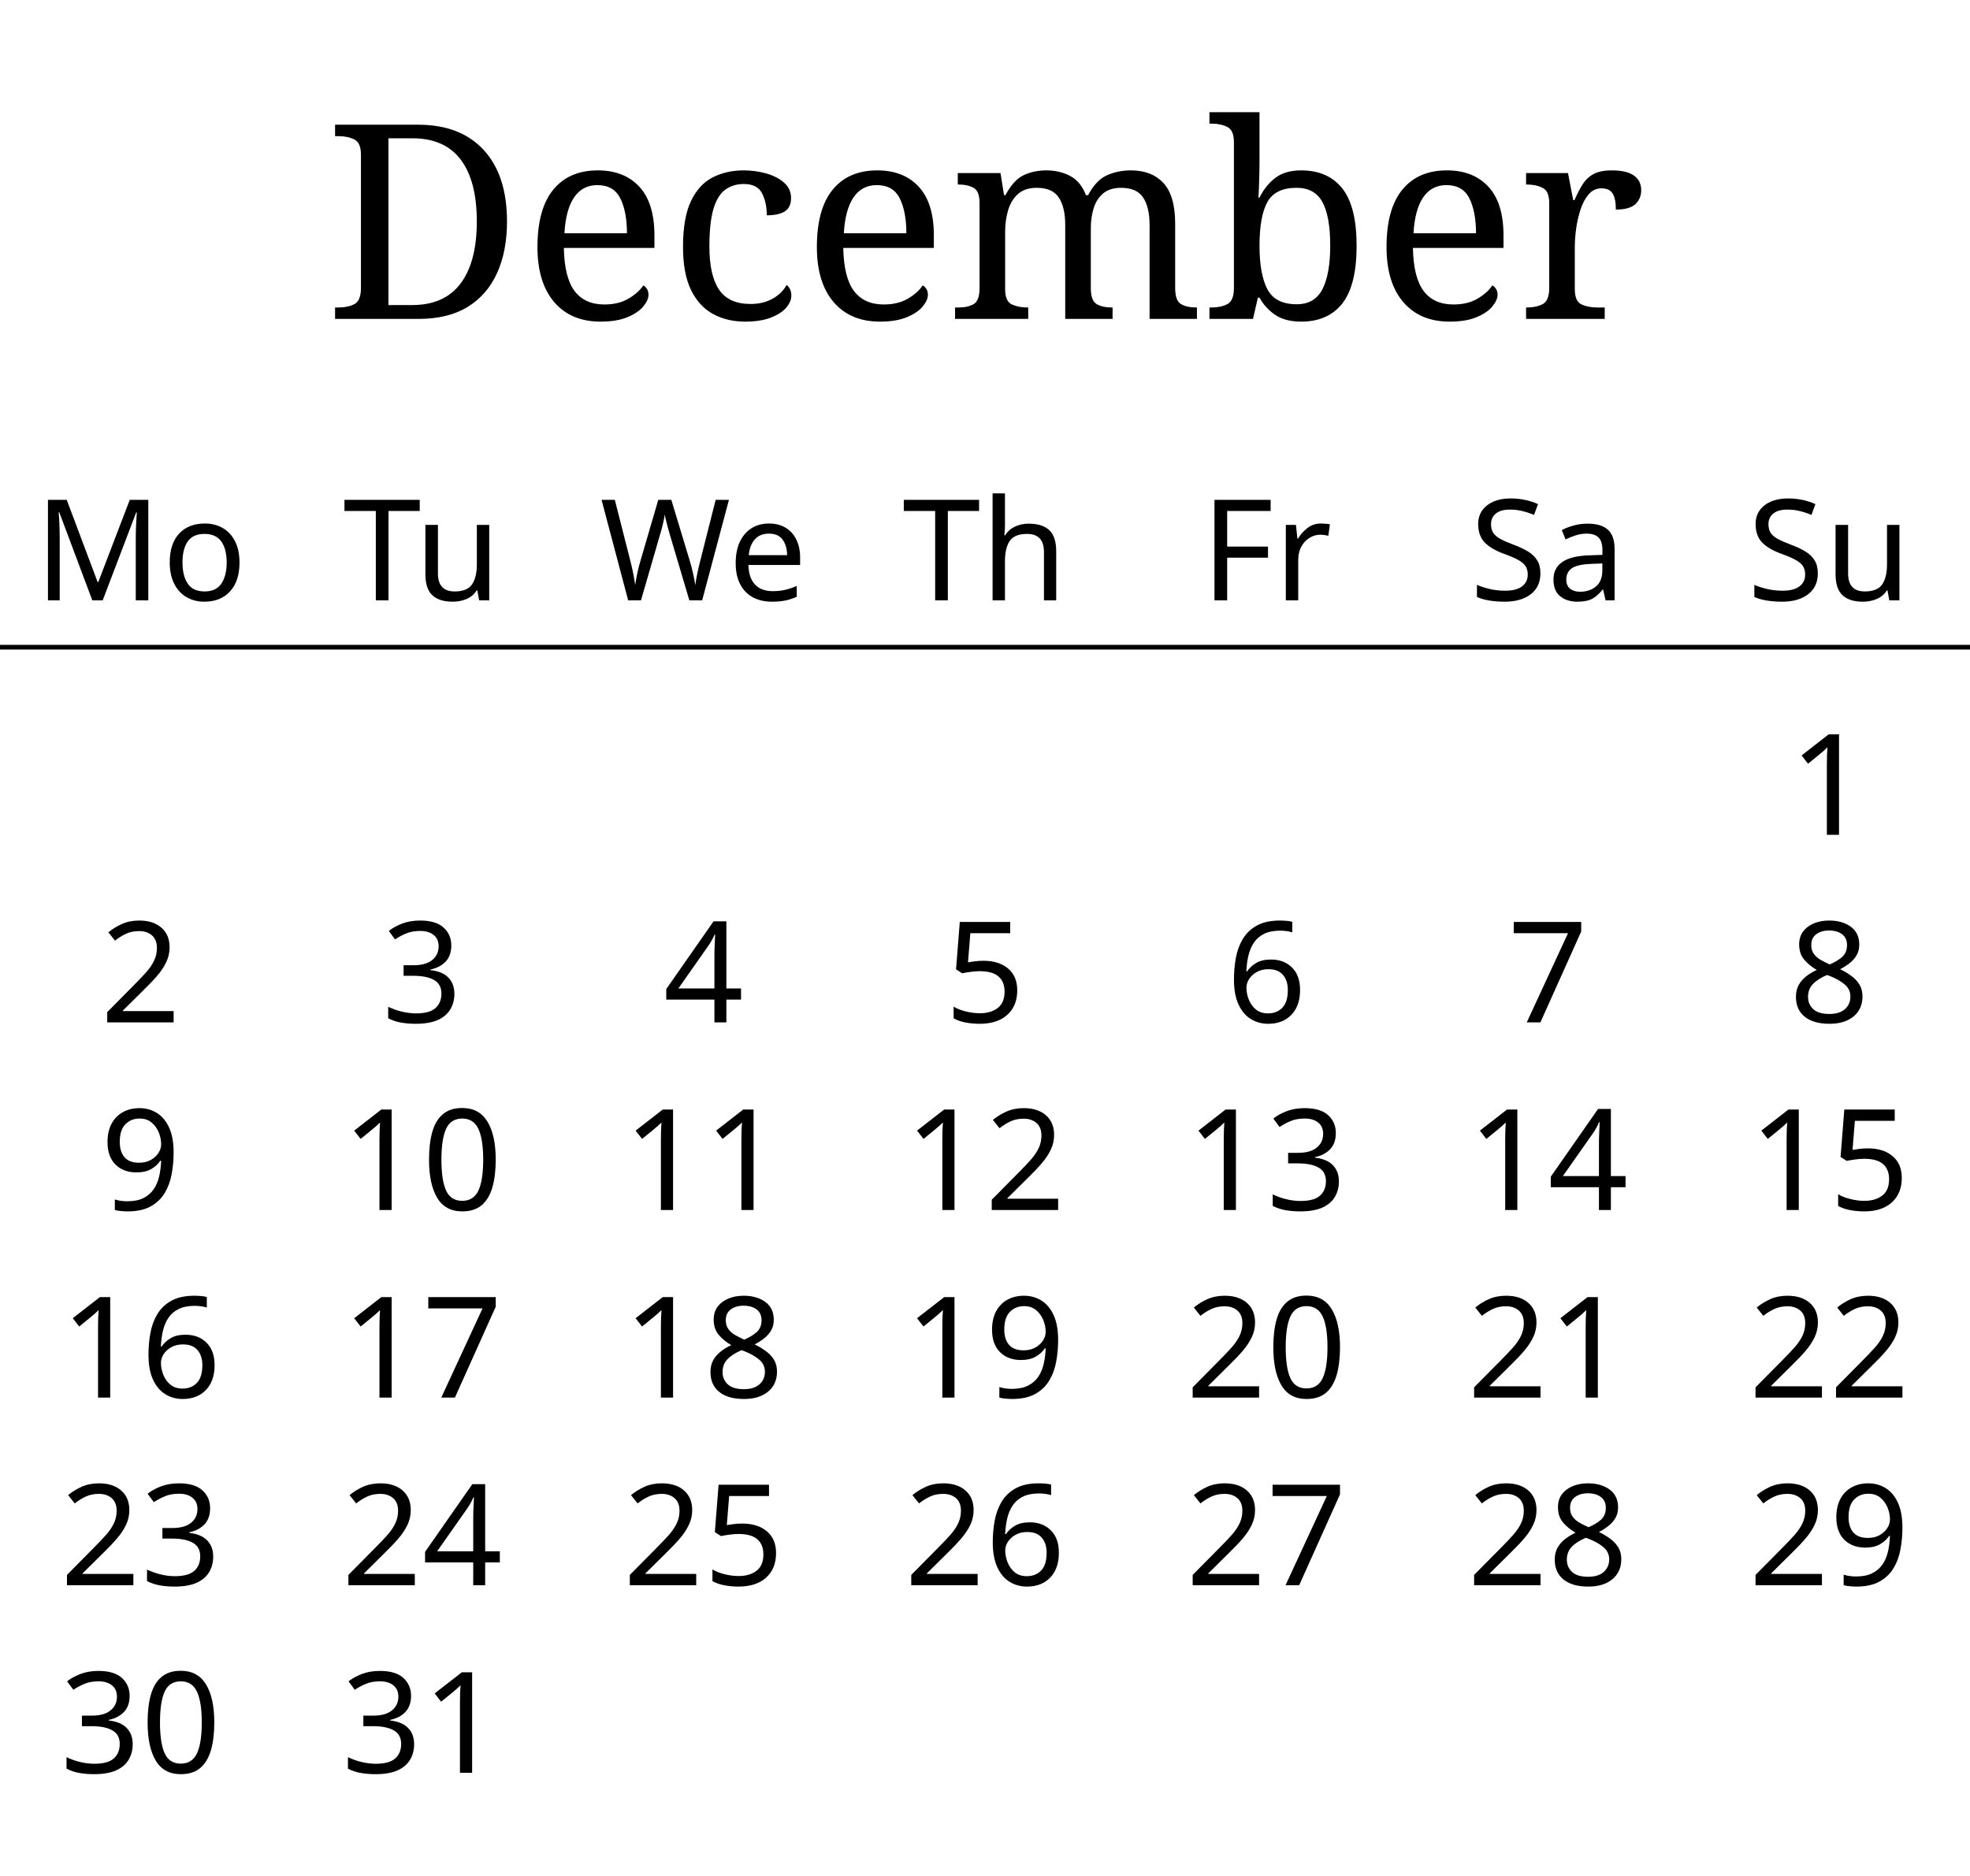
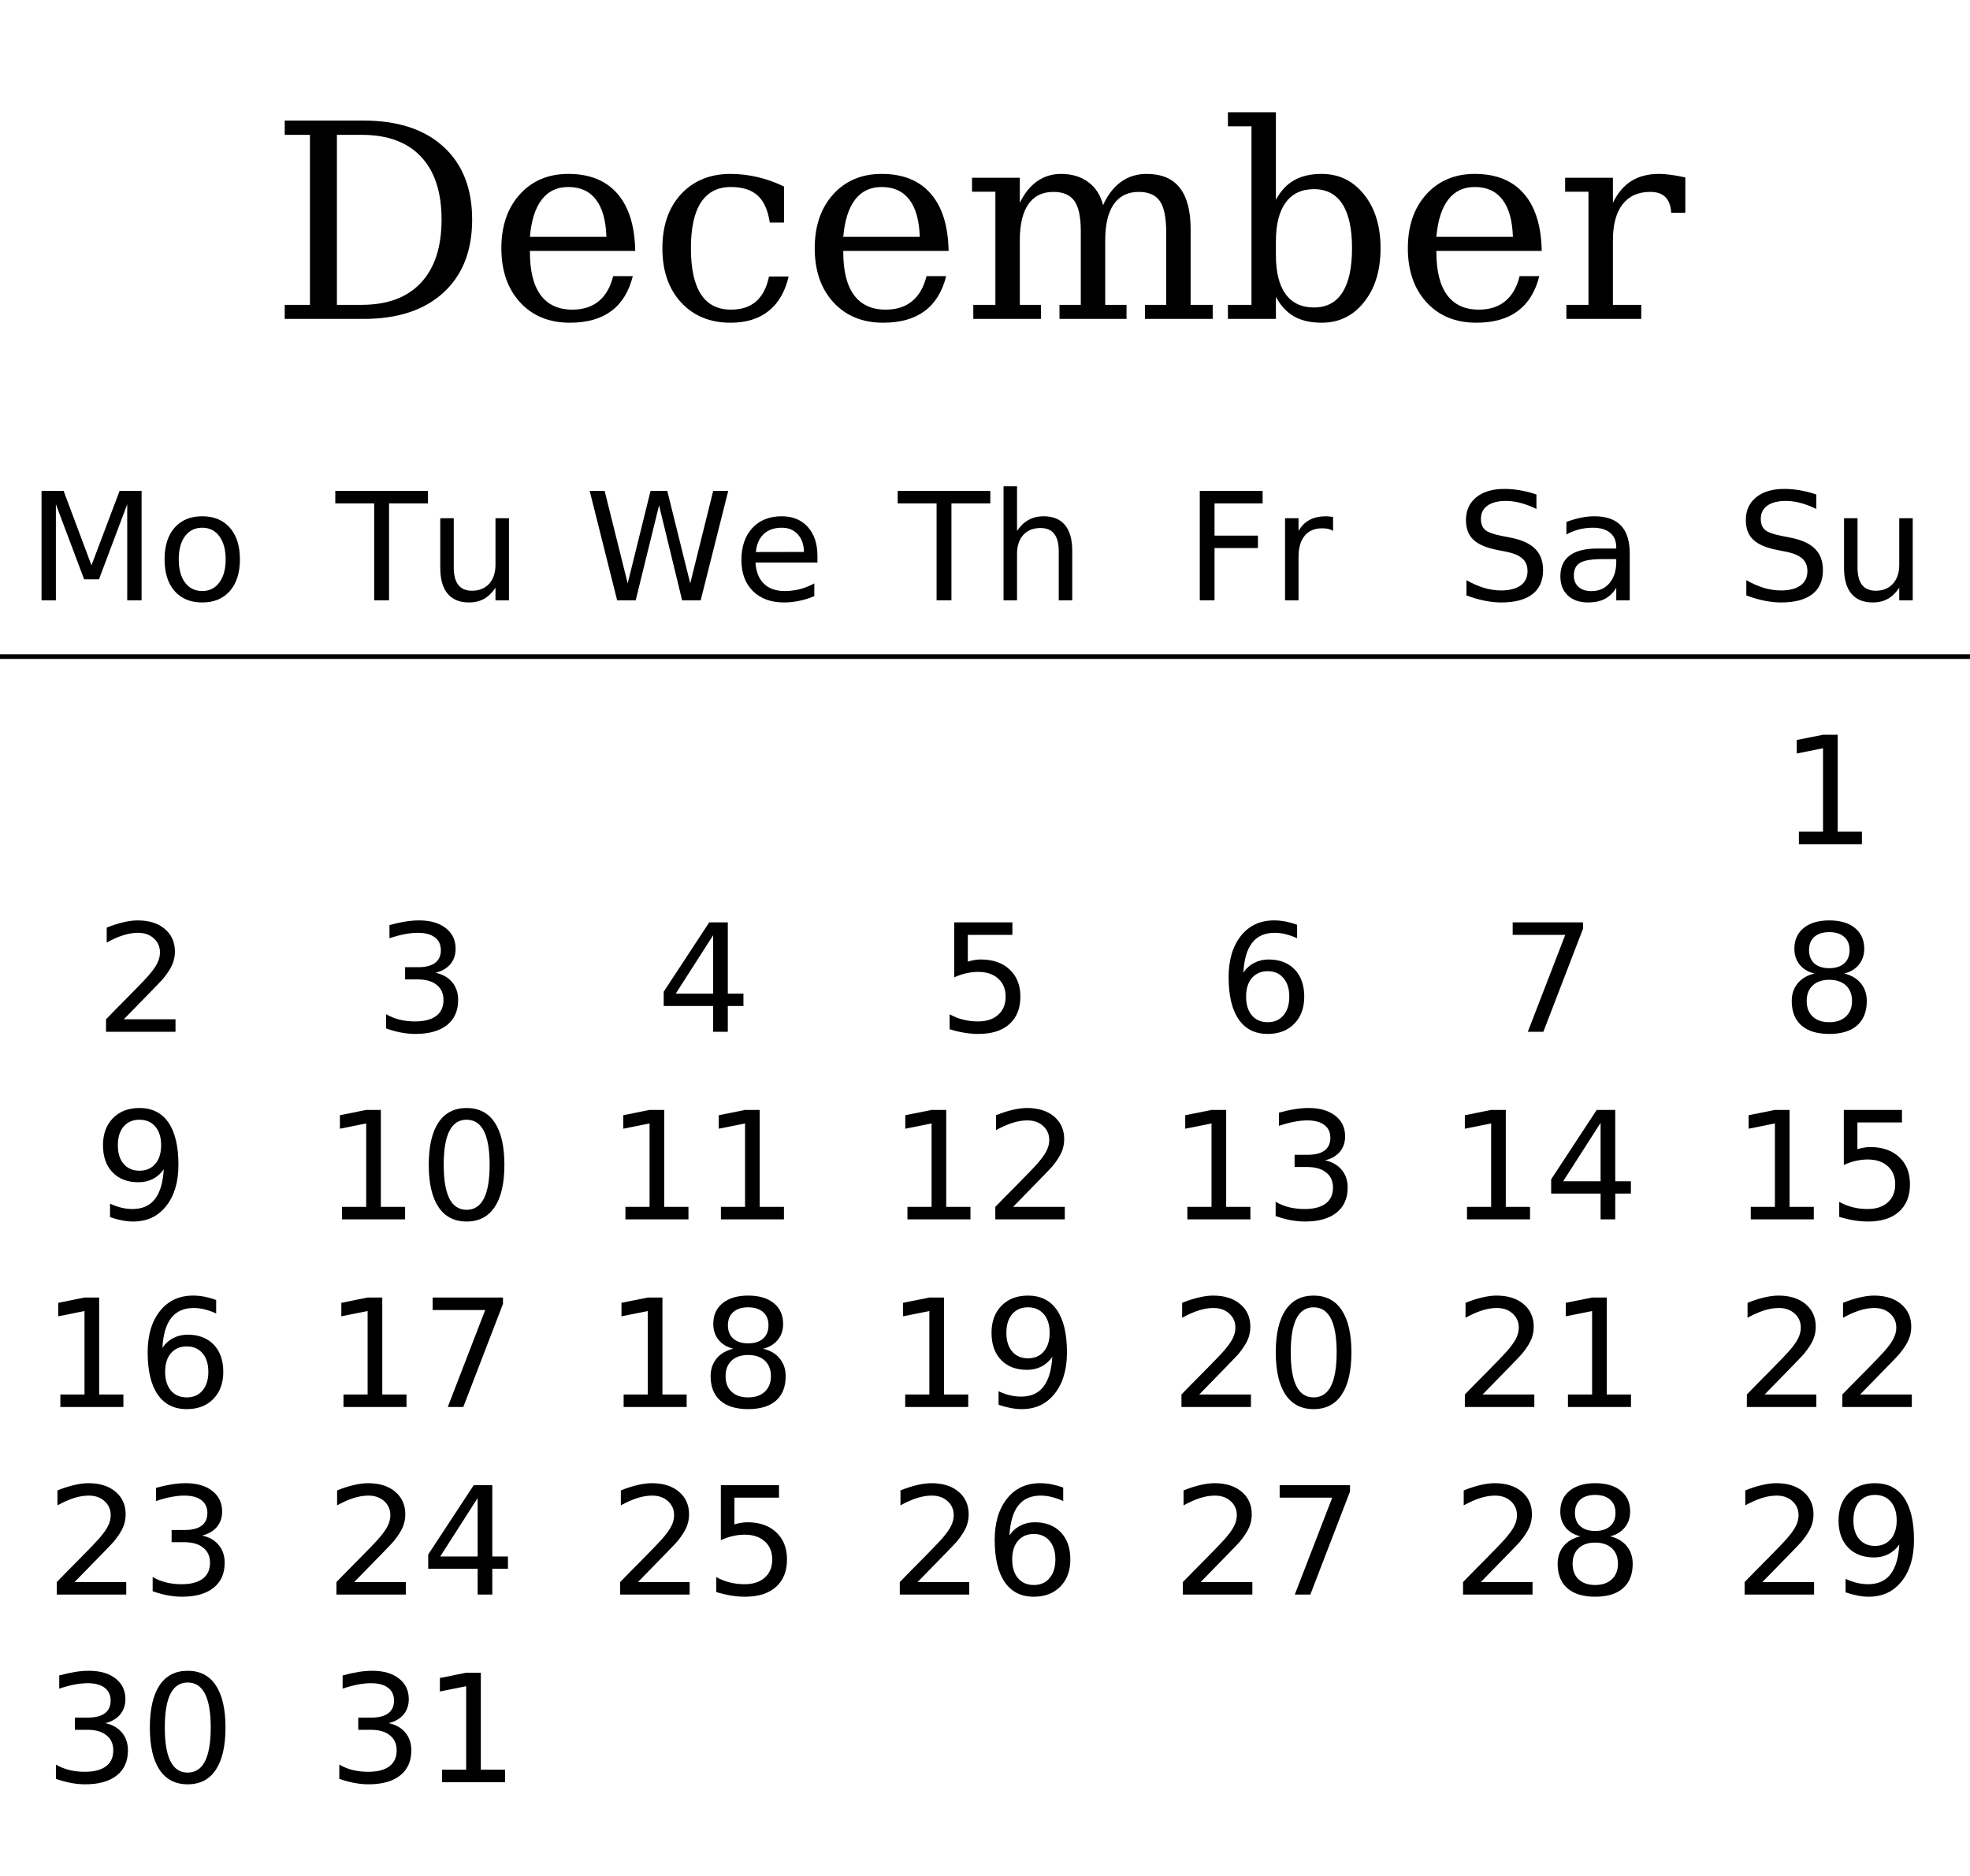
- <svg xmlns="http://www.w3.org/2000/svg" baseProfile="full" height="400" version="1.1" width="420">
-   <defs />
-   <text font-family="serif" font-size="58" font-weight="normal" text-anchor="middle" x="210.0" y="68">December</text>
-   <text font-family="sans-serif" font-size="30" font-weight="normal" text-anchor="middle" x="30.0" y="128">Mo</text>
-   <text font-family="sans-serif" font-size="30" font-weight="normal" text-anchor="middle" x="90.0" y="128">Tu</text>
-   <text font-family="sans-serif" font-size="30" font-weight="normal" text-anchor="middle" x="150.0" y="128">We</text>
-   <text font-family="sans-serif" font-size="30" font-weight="normal" text-anchor="middle" x="210.0" y="128">Th</text>
-   <text font-family="sans-serif" font-size="30" font-weight="normal" text-anchor="middle" x="270.0" y="128">Fr</text>
-   <text font-family="sans-serif" font-size="30" font-weight="normal" text-anchor="middle" x="330.0" y="128">Sa</text>
-   <text font-family="sans-serif" font-size="30" font-weight="normal" text-anchor="middle" x="390.0" y="128">Su</text>
-   <line stroke="black" stroke-width="1" x1="0" x2="420" y1="138" y2="138" />
-   <text font-family="sans-serif" font-size="30" font-weight="100" text-anchor="middle" x="390.0" y="178.0">1</text>
-   <text font-family="sans-serif" font-size="30" font-weight="100" text-anchor="middle" x="30.0" y="218.0">2</text>
-   <text font-family="sans-serif" font-size="30" font-weight="100" text-anchor="middle" x="90.0" y="218.0">3</text>
-   <text font-family="sans-serif" font-size="30" font-weight="100" text-anchor="middle" x="150.0" y="218.0">4</text>
-   <text font-family="sans-serif" font-size="30" font-weight="100" text-anchor="middle" x="210.0" y="218.0">5</text>
-   <text font-family="sans-serif" font-size="30" font-weight="100" text-anchor="middle" x="270.0" y="218.0">6</text>
-   <text font-family="sans-serif" font-size="30" font-weight="100" text-anchor="middle" x="330.0" y="218.0">7</text>
-   <text font-family="sans-serif" font-size="30" font-weight="100" text-anchor="middle" x="390.0" y="218.0">8</text>
-   <text font-family="sans-serif" font-size="30" font-weight="100" text-anchor="middle" x="30.0" y="258.0">9</text>
-   <text font-family="sans-serif" font-size="30" font-weight="100" text-anchor="middle" x="90.0" y="258.0">10</text>
-   <text font-family="sans-serif" font-size="30" font-weight="100" text-anchor="middle" x="150.0" y="258.0">11</text>
-   <text font-family="sans-serif" font-size="30" font-weight="100" text-anchor="middle" x="210.0" y="258.0">12</text>
-   <text font-family="sans-serif" font-size="30" font-weight="100" text-anchor="middle" x="270.0" y="258.0">13</text>
-   <text font-family="sans-serif" font-size="30" font-weight="100" text-anchor="middle" x="330.0" y="258.0">14</text>
-   <text font-family="sans-serif" font-size="30" font-weight="100" text-anchor="middle" x="390.0" y="258.0">15</text>
-   <text font-family="sans-serif" font-size="30" font-weight="100" text-anchor="middle" x="30.0" y="298.0">16</text>
-   <text font-family="sans-serif" font-size="30" font-weight="100" text-anchor="middle" x="90.0" y="298.0">17</text>
-   <text font-family="sans-serif" font-size="30" font-weight="100" text-anchor="middle" x="150.0" y="298.0">18</text>
-   <text font-family="sans-serif" font-size="30" font-weight="100" text-anchor="middle" x="210.0" y="298.0">19</text>
-   <text font-family="sans-serif" font-size="30" font-weight="100" text-anchor="middle" x="270.0" y="298.0">20</text>
-   <text font-family="sans-serif" font-size="30" font-weight="100" text-anchor="middle" x="330.0" y="298.0">21</text>
-   <text font-family="sans-serif" font-size="30" font-weight="100" text-anchor="middle" x="390.0" y="298.0">22</text>
-   <text font-family="sans-serif" font-size="30" font-weight="100" text-anchor="middle" x="30.0" y="338.0">23</text>
-   <text font-family="sans-serif" font-size="30" font-weight="100" text-anchor="middle" x="90.0" y="338.0">24</text>
-   <text font-family="sans-serif" font-size="30" font-weight="100" text-anchor="middle" x="150.0" y="338.0">25</text>
-   <text font-family="sans-serif" font-size="30" font-weight="100" text-anchor="middle" x="210.0" y="338.0">26</text>
-   <text font-family="sans-serif" font-size="30" font-weight="100" text-anchor="middle" x="270.0" y="338.0">27</text>
-   <text font-family="sans-serif" font-size="30" font-weight="100" text-anchor="middle" x="330.0" y="338.0">28</text>
-   <text font-family="sans-serif" font-size="30" font-weight="100" text-anchor="middle" x="390.0" y="338.0">29</text>
-   <text font-family="sans-serif" font-size="30" font-weight="100" text-anchor="middle" x="30.0" y="378.0">30</text>
-   <text font-family="sans-serif" font-size="30" font-weight="100" text-anchor="middle" x="90.0" y="378.0">31</text>
+ <svg xmlns="http://www.w3.org/2000/svg" xmlns:xlink="http://www.w3.org/1999/xlink" width="315pt" height="300pt" viewBox="0 0 315 300" version="1.1">
+   <defs>
+     <g>
+       <symbol overflow="visible" id="glyph0-0">
+         <path style="stroke:none;" d="M 2.172 7.688 L 2.172 -30.672 L 23.922 -30.672 L 23.922 7.688 Z M 4.609 5.266 L 21.5 5.266 L 21.5 -28.234 L 4.609 -28.234 Z M 4.609 5.266 " />
+       </symbol>
+       <symbol overflow="visible" id="glyph0-1">
+         <path style="stroke:none;" d="M 10.75 -2.25 L 14.703 -2.25 C 18.816 -2.25 21.973 -3.422 24.172 -5.766 C 26.379 -8.117 27.484 -11.492 27.484 -15.891 C 27.484 -20.273 26.383 -23.629 24.188 -25.953 C 22 -28.273 18.836 -29.438 14.703 -29.438 L 10.75 -29.438 Z M 2.406 0 L 2.406 -2.25 L 6.438 -2.25 L 6.438 -29.438 L 2.406 -29.438 L 2.406 -31.719 L 15.016 -31.719 C 20.484 -31.719 24.742 -30.32 27.797 -27.531 C 30.848 -24.738 32.375 -20.859 32.375 -15.891 C 32.375 -10.898 30.844 -7.004 27.781 -4.203 C 24.719 -1.398 20.461 0 15.016 0 Z M 2.406 0 " />
+       </symbol>
+       <symbol overflow="visible" id="glyph0-2">
+         <path style="stroke:none;" d="M 23.578 -10.875 L 6.734 -10.875 L 6.734 -10.703 C 6.734 -7.66 7.305 -5.363 8.453 -3.812 C 9.598 -2.258 11.289 -1.484 13.531 -1.484 C 15.238 -1.484 16.641 -1.93 17.734 -2.828 C 18.836 -3.734 19.609 -5.07 20.047 -6.844 L 23.188 -6.844 C 22.57 -4.363 21.422 -2.5 19.734 -1.25 C 18.055 -0.008 15.852 0.609 13.125 0.609 C 9.82 0.609 7.172 -0.473 5.172 -2.641 C 3.172 -4.816 2.172 -7.703 2.172 -11.297 C 2.172 -14.867 3.156 -17.742 5.125 -19.922 C 7.094 -22.098 9.676 -23.188 12.875 -23.188 C 16.281 -23.188 18.895 -22.133 20.719 -20.031 C 22.551 -17.938 23.504 -14.883 23.578 -10.875 Z M 18.969 -13.125 C 18.883 -15.758 18.328 -17.742 17.297 -19.078 C 16.273 -20.422 14.801 -21.094 12.875 -21.094 C 11.07 -21.094 9.656 -20.422 8.625 -19.078 C 7.594 -17.734 6.961 -15.75 6.734 -13.125 Z M 18.969 -13.125 " />
+       </symbol>
+       <symbol overflow="visible" id="glyph0-3">
+         <path style="stroke:none;" d="M 22.359 -6.781 C 21.805 -4.375 20.742 -2.539 19.172 -1.281 C 17.609 -0.02 15.578 0.609 13.078 0.609 C 9.797 0.609 7.156 -0.473 5.156 -2.641 C 3.164 -4.816 2.172 -7.703 2.172 -11.297 C 2.172 -14.91 3.164 -17.797 5.156 -19.953 C 7.156 -22.109 9.797 -23.188 13.078 -23.188 C 14.516 -23.188 15.941 -23.02 17.359 -22.688 C 18.773 -22.363 20.195 -21.859 21.625 -21.172 L 21.625 -15.406 L 19.344 -15.406 C 19.051 -17.383 18.406 -18.828 17.406 -19.734 C 16.406 -20.641 14.977 -21.094 13.125 -21.094 C 11.02 -21.094 9.426 -20.273 8.344 -18.641 C 7.27 -17.004 6.734 -14.555 6.734 -11.297 C 6.734 -8.047 7.266 -5.598 8.328 -3.953 C 9.398 -2.305 11 -1.484 13.125 -1.484 C 14.812 -1.484 16.156 -1.922 17.156 -2.797 C 18.164 -3.68 18.852 -5.008 19.219 -6.781 Z M 22.359 -6.781 " />
+       </symbol>
+       <symbol overflow="visible" id="glyph0-4">
+         <path style="stroke:none;" d="M 22.531 -18.188 C 23.281 -19.844 24.238 -21.086 25.406 -21.922 C 26.582 -22.766 27.945 -23.188 29.5 -23.188 C 31.863 -23.188 33.625 -22.453 34.781 -20.984 C 35.945 -19.523 36.531 -17.316 36.531 -14.359 L 36.531 -2.25 L 40.062 -2.25 L 40.062 0 L 29.234 0 L 29.234 -2.25 L 32.625 -2.25 L 32.625 -13.906 C 32.625 -16.219 32.285 -17.863 31.609 -18.844 C 30.93 -19.82 29.805 -20.312 28.234 -20.312 C 26.484 -20.312 25.148 -19.648 24.234 -18.328 C 23.328 -17.016 22.875 -15.098 22.875 -12.578 L 22.875 -2.25 L 26.281 -2.25 L 26.281 0 L 15.562 0 L 15.562 -2.25 L 18.969 -2.25 L 18.969 -14.062 C 18.969 -16.312 18.625 -17.914 17.938 -18.875 C 17.258 -19.832 16.141 -20.312 14.578 -20.312 C 12.828 -20.312 11.492 -19.648 10.578 -18.328 C 9.672 -17.016 9.219 -15.098 9.219 -12.578 L 9.219 -2.25 L 12.609 -2.25 L 12.609 0 L 1.781 0 L 1.781 -2.25 L 5.312 -2.25 L 5.312 -20.344 L 1.578 -20.344 L 1.578 -22.578 L 9.219 -22.578 L 9.219 -18.562 C 9.938 -20.062 10.852 -21.207 11.969 -22 C 13.094 -22.789 14.363 -23.188 15.781 -23.188 C 17.539 -23.188 19.004 -22.75 20.172 -21.875 C 21.348 -21.008 22.133 -19.781 22.531 -18.188 Z M 22.531 -18.188 " />
+       </symbol>
+       <symbol overflow="visible" id="glyph0-5">
+         <path style="stroke:none;" d="M 5.016 -2.25 L 5.016 -30.797 L 1.25 -30.797 L 1.25 -33.047 L 8.922 -33.047 L 8.922 -19.047 C 9.68 -20.461 10.648 -21.504 11.828 -22.172 C 13.016 -22.848 14.484 -23.188 16.234 -23.188 C 19.004 -23.188 21.266 -22.086 23.016 -19.891 C 24.773 -17.703 25.656 -14.836 25.656 -11.297 C 25.656 -7.754 24.773 -4.883 23.016 -2.688 C 21.266 -0.488 19.004 0.609 16.234 0.609 C 14.484 0.609 13.016 0.273 11.828 -0.391 C 10.648 -1.066 9.68 -2.113 8.922 -3.531 L 8.922 0 L 1.25 0 L 1.25 -2.25 Z M 8.922 -10.172 C 8.922 -7.453 9.441 -5.379 10.484 -3.953 C 11.523 -2.535 13.035 -1.828 15.016 -1.828 C 17.016 -1.828 18.523 -2.625 19.547 -4.219 C 20.578 -5.82 21.094 -8.18 21.094 -11.297 C 21.094 -14.43 20.578 -16.789 19.547 -18.375 C 18.523 -19.957 17.016 -20.75 15.016 -20.75 C 13.035 -20.75 11.523 -20.035 10.484 -18.609 C 9.441 -17.18 8.922 -15.113 8.922 -12.406 Z M 8.922 -10.172 " />
+       </symbol>
+       <symbol overflow="visible" id="glyph0-6">
+         <path style="stroke:none;" d="M 20.797 -22.625 L 20.797 -16.969 L 18.547 -16.969 C 18.473 -18.094 18.16 -18.93 17.609 -19.484 C 17.055 -20.035 16.25 -20.312 15.188 -20.312 C 13.258 -20.312 11.781 -19.645 10.75 -18.312 C 9.727 -16.977 9.219 -15.066 9.219 -12.578 L 9.219 -2.25 L 13.75 -2.25 L 13.75 0 L 1.781 0 L 1.781 -2.25 L 5.312 -2.25 L 5.312 -20.344 L 1.578 -20.344 L 1.578 -22.578 L 9.219 -22.578 L 9.219 -18.562 C 9.977 -20.133 10.957 -21.297 12.156 -22.047 C 13.363 -22.805 14.832 -23.188 16.562 -23.188 C 17.195 -23.188 17.863 -23.133 18.562 -23.031 C 19.27 -22.938 20.016 -22.801 20.797 -22.625 Z M 20.797 -22.625 " />
+       </symbol>
+       <symbol overflow="visible" id="glyph1-0">
+         <path style="stroke:none;" d="M 1.203 4.25 L 1.203 -16.922 L 13.203 -16.922 L 13.203 4.25 Z M 2.547 2.906 L 11.859 2.906 L 11.859 -15.578 L 2.547 -15.578 Z M 2.547 2.906 " />
+       </symbol>
+       <symbol overflow="visible" id="glyph1-1">
+         <path style="stroke:none;" d="M 2.359 -17.5 L 5.891 -17.5 L 10.344 -5.594 L 14.844 -17.5 L 18.359 -17.5 L 18.359 0 L 16.062 0 L 16.062 -15.359 L 11.547 -3.359 L 9.172 -3.359 L 4.656 -15.359 L 4.656 0 L 2.359 0 Z M 2.359 -17.5 " />
+       </symbol>
+       <symbol overflow="visible" id="glyph1-2">
+         <path style="stroke:none;" d="M 7.344 -11.609 C 6.188 -11.609 5.27 -11.156 4.594 -10.25 C 3.926 -9.352 3.594 -8.117 3.594 -6.547 C 3.594 -4.984 3.926 -3.75 4.594 -2.844 C 5.27 -1.938 6.188 -1.484 7.344 -1.484 C 8.5 -1.484 9.41 -1.938 10.078 -2.844 C 10.754 -3.75 11.094 -4.984 11.094 -6.547 C 11.094 -8.109 10.754 -9.344 10.078 -10.25 C 9.41 -11.156 8.5 -11.609 7.344 -11.609 Z M 7.344 -13.438 C 9.219 -13.438 10.691 -12.828 11.766 -11.609 C 12.836 -10.391 13.375 -8.703 13.375 -6.547 C 13.375 -4.398 12.836 -2.711 11.766 -1.484 C 10.691 -0.266 9.219 0.344 7.344 0.344 C 5.469 0.344 3.992 -0.266 2.922 -1.484 C 1.859 -2.711 1.328 -4.398 1.328 -6.547 C 1.328 -8.703 1.859 -10.391 2.922 -11.609 C 3.992 -12.828 5.469 -13.438 7.344 -13.438 Z M 7.344 -13.438 " />
+       </symbol>
+       <symbol overflow="visible" id="glyph1-3">
+         <path style="stroke:none;" d="M -0.078 -17.5 L 14.734 -17.5 L 14.734 -15.5 L 8.516 -15.5 L 8.516 0 L 6.141 0 L 6.141 -15.5 L -0.078 -15.5 Z M -0.078 -17.5 " />
+       </symbol>
+       <symbol overflow="visible" id="glyph1-4">
+         <path style="stroke:none;" d="M 2.047 -5.188 L 2.047 -13.125 L 4.203 -13.125 L 4.203 -5.266 C 4.203 -4.023 4.441 -3.094 4.922 -2.469 C 5.41 -1.844 6.141 -1.531 7.109 -1.531 C 8.266 -1.531 9.18 -1.898 9.859 -2.641 C 10.535 -3.391 10.875 -4.406 10.875 -5.688 L 10.875 -13.125 L 13.031 -13.125 L 13.031 0 L 10.875 0 L 10.875 -2.016 C 10.352 -1.223 9.742 -0.629 9.047 -0.234 C 8.359 0.148 7.555 0.344 6.641 0.344 C 5.141 0.344 4 -0.125 3.219 -1.062 C 2.438 -2 2.047 -3.375 2.047 -5.188 Z M 7.469 -13.438 Z M 7.469 -13.438 " />
+       </symbol>
+       <symbol overflow="visible" id="glyph1-5">
+         <path style="stroke:none;" d="M 0.797 -17.5 L 3.188 -17.5 L 6.875 -2.703 L 10.531 -17.5 L 13.203 -17.5 L 16.875 -2.703 L 20.547 -17.5 L 22.953 -17.5 L 18.547 0 L 15.578 0 L 11.891 -15.188 L 8.156 0 L 5.188 0 Z M 0.797 -17.5 " />
+       </symbol>
+       <symbol overflow="visible" id="glyph1-6">
+         <path style="stroke:none;" d="M 13.484 -7.109 L 13.484 -6.047 L 3.578 -6.047 C 3.672 -4.566 4.117 -3.438 4.922 -2.656 C 5.723 -1.875 6.836 -1.484 8.266 -1.484 C 9.086 -1.484 9.891 -1.582 10.672 -1.781 C 11.453 -1.988 12.223 -2.297 12.984 -2.703 L 12.984 -0.672 C 12.211 -0.336 11.422 -0.086 10.609 0.078 C 9.797 0.254 8.973 0.344 8.141 0.344 C 6.047 0.344 4.383 -0.266 3.156 -1.484 C 1.938 -2.703 1.328 -4.352 1.328 -6.438 C 1.328 -8.582 1.906 -10.285 3.062 -11.547 C 4.227 -12.805 5.797 -13.438 7.766 -13.438 C 9.523 -13.438 10.914 -12.867 11.938 -11.734 C 12.969 -10.598 13.484 -9.055 13.484 -7.109 Z M 11.328 -7.734 C 11.316 -8.91 10.988 -9.848 10.344 -10.547 C 9.695 -11.254 8.844 -11.609 7.781 -11.609 C 6.582 -11.609 5.617 -11.27 4.891 -10.594 C 4.172 -9.914 3.754 -8.957 3.641 -7.719 Z M 11.328 -7.734 " />
+       </symbol>
+       <symbol overflow="visible" id="glyph1-7">
+         <path style="stroke:none;" d="M 13.172 -7.922 L 13.172 0 L 11.016 0 L 11.016 -7.859 C 11.016 -9.098 10.77 -10.023 10.281 -10.641 C 9.801 -11.254 9.078 -11.562 8.109 -11.562 C 6.941 -11.562 6.02 -11.191 5.344 -10.453 C 4.676 -9.711 4.344 -8.703 4.344 -7.422 L 4.344 0 L 2.188 0 L 2.188 -18.234 L 4.344 -18.234 L 4.344 -11.094 C 4.863 -11.875 5.473 -12.457 6.172 -12.844 C 6.867 -13.238 7.676 -13.438 8.594 -13.438 C 10.102 -13.438 11.242 -12.969 12.016 -12.031 C 12.785 -11.102 13.172 -9.734 13.172 -7.922 Z M 13.172 -7.922 " />
+       </symbol>
+       <symbol overflow="visible" id="glyph1-8">
+         <path style="stroke:none;" d="M 2.359 -17.5 L 12.406 -17.5 L 12.406 -15.5 L 4.719 -15.5 L 4.719 -10.344 L 11.656 -10.344 L 11.656 -8.359 L 4.719 -8.359 L 4.719 0 L 2.359 0 Z M 2.359 -17.5 " />
+       </symbol>
+       <symbol overflow="visible" id="glyph1-9">
+         <path style="stroke:none;" d="M 9.875 -11.109 C 9.625 -11.254 9.359 -11.359 9.078 -11.422 C 8.797 -11.484 8.484 -11.516 8.141 -11.516 C 6.922 -11.516 5.984 -11.117 5.328 -10.328 C 4.672 -9.535 4.344 -8.398 4.344 -6.922 L 4.344 0 L 2.188 0 L 2.188 -13.125 L 4.344 -13.125 L 4.344 -11.094 C 4.801 -11.883 5.391 -12.473 6.109 -12.859 C 6.836 -13.242 7.723 -13.438 8.766 -13.438 C 8.91 -13.438 9.07 -13.426 9.25 -13.406 C 9.438 -13.395 9.641 -13.367 9.859 -13.328 Z M 9.875 -11.109 " />
+       </symbol>
+       <symbol overflow="visible" id="glyph1-10">
+         <path style="stroke:none;" d="M 12.844 -16.922 L 12.844 -14.609 C 11.945 -15.047 11.098 -15.367 10.297 -15.578 C 9.504 -15.785 8.738 -15.891 8 -15.891 C 6.707 -15.891 5.711 -15.641 5.016 -15.141 C 4.316 -14.641 3.969 -13.93 3.969 -13.016 C 3.969 -12.234 4.195 -11.645 4.656 -11.25 C 5.125 -10.863 6.004 -10.547 7.297 -10.297 L 8.734 -10.016 C 10.492 -9.672 11.797 -9.078 12.641 -8.234 C 13.484 -7.391 13.906 -6.254 13.906 -4.828 C 13.906 -3.129 13.332 -1.844 12.188 -0.969 C 11.051 -0.094 9.391 0.344 7.203 0.344 C 6.367 0.344 5.484 0.25 4.547 0.062 C 3.617 -0.125 2.656 -0.406 1.656 -0.781 L 1.656 -3.219 C 2.613 -2.676 3.551 -2.266 4.469 -1.984 C 5.395 -1.711 6.305 -1.578 7.203 -1.578 C 8.547 -1.578 9.582 -1.844 10.312 -2.375 C 11.051 -2.906 11.422 -3.664 11.422 -4.656 C 11.422 -5.508 11.156 -6.176 10.625 -6.656 C 10.102 -7.145 9.242 -7.516 8.047 -7.766 L 6.594 -8.047 C 4.832 -8.391 3.555 -8.938 2.766 -9.688 C 1.973 -10.438 1.578 -11.484 1.578 -12.828 C 1.578 -14.367 2.125 -15.582 3.219 -16.469 C 4.312 -17.363 5.812 -17.812 7.719 -17.812 C 8.539 -17.812 9.379 -17.738 10.234 -17.594 C 11.086 -17.445 11.957 -17.223 12.844 -16.922 Z M 12.844 -16.922 " />
+       </symbol>
+       <symbol overflow="visible" id="glyph1-11">
+         <path style="stroke:none;" d="M 8.234 -6.594 C 6.484 -6.594 5.27 -6.395 4.594 -6 C 3.926 -5.602 3.594 -4.926 3.594 -3.969 C 3.594 -3.195 3.844 -2.586 4.344 -2.141 C 4.852 -1.691 5.539 -1.469 6.406 -1.469 C 7.602 -1.469 8.562 -1.891 9.281 -2.734 C 10.008 -3.586 10.375 -4.719 10.375 -6.125 L 10.375 -6.594 Z M 12.531 -7.484 L 12.531 0 L 10.375 0 L 10.375 -2 C 9.883 -1.195 9.27 -0.602 8.531 -0.219 C 7.801 0.156 6.906 0.344 5.844 0.344 C 4.5 0.344 3.426 -0.031 2.625 -0.781 C 1.832 -1.539 1.438 -2.555 1.438 -3.828 C 1.438 -5.297 1.93 -6.406 2.922 -7.156 C 3.91 -7.906 5.383 -8.281 7.344 -8.281 L 10.375 -8.281 L 10.375 -8.5 C 10.375 -9.488 10.047 -10.254 9.391 -10.797 C 8.742 -11.336 7.828 -11.609 6.641 -11.609 C 5.891 -11.609 5.16 -11.52 4.453 -11.344 C 3.742 -11.164 3.062 -10.895 2.406 -10.531 L 2.406 -12.531 C 3.195 -12.832 3.961 -13.055 4.703 -13.203 C 5.441 -13.359 6.164 -13.438 6.875 -13.438 C 8.77 -13.438 10.188 -12.941 11.125 -11.953 C 12.062 -10.973 12.531 -9.484 12.531 -7.484 Z M 12.531 -7.484 " />
+       </symbol>
+       <symbol overflow="visible" id="glyph1-12">
+         <path style="stroke:none;" d="M 2.984 -2 L 6.844 -2 L 6.844 -15.344 L 2.641 -14.5 L 2.641 -16.656 L 6.828 -17.5 L 9.188 -17.5 L 9.188 -2 L 13.062 -2 L 13.062 0 L 2.984 0 Z M 2.984 -2 " />
+       </symbol>
+       <symbol overflow="visible" id="glyph1-13">
+         <path style="stroke:none;" d="M 4.609 -2 L 12.875 -2 L 12.875 0 L 1.766 0 L 1.766 -2 C 2.66 -2.926 3.883 -4.172 5.438 -5.734 C 6.988 -7.305 7.961 -8.316 8.359 -8.766 C 9.117 -9.617 9.645 -10.336 9.938 -10.922 C 10.238 -11.516 10.391 -12.098 10.391 -12.672 C 10.391 -13.598 10.062 -14.352 9.406 -14.938 C 8.758 -15.531 7.914 -15.828 6.875 -15.828 C 6.125 -15.828 5.336 -15.695 4.516 -15.438 C 3.691 -15.176 2.812 -14.785 1.875 -14.266 L 1.875 -16.656 C 2.832 -17.039 3.723 -17.328 4.547 -17.516 C 5.379 -17.711 6.141 -17.812 6.828 -17.812 C 8.641 -17.812 10.082 -17.359 11.156 -16.453 C 12.238 -15.547 12.781 -14.336 12.781 -12.828 C 12.781 -12.109 12.645 -11.426 12.375 -10.781 C 12.102 -10.133 11.613 -9.375 10.906 -8.5 C 10.707 -8.27 10.082 -7.613 9.031 -6.531 C 7.988 -5.445 6.516 -3.938 4.609 -2 Z M 4.609 -2 " />
+       </symbol>
+       <symbol overflow="visible" id="glyph1-14">
+         <path style="stroke:none;" d="M 9.734 -9.438 C 10.867 -9.195 11.754 -8.691 12.391 -7.922 C 13.023 -7.16 13.344 -6.219 13.344 -5.094 C 13.344 -3.363 12.75 -2.023 11.562 -1.078 C 10.375 -0.129 8.688 0.344 6.5 0.344 C 5.77 0.344 5.016 0.27 4.234 0.125 C 3.461 -0.02 2.66 -0.238 1.828 -0.531 L 1.828 -2.812 C 2.484 -2.426 3.203 -2.133 3.984 -1.938 C 4.766 -1.75 5.582 -1.656 6.438 -1.656 C 7.914 -1.656 9.047 -1.945 9.828 -2.531 C 10.609 -3.113 11 -3.969 11 -5.094 C 11 -6.125 10.633 -6.926 9.906 -7.5 C 9.188 -8.082 8.18 -8.375 6.891 -8.375 L 4.859 -8.375 L 4.859 -10.328 L 6.984 -10.328 C 8.148 -10.328 9.039 -10.555 9.656 -11.016 C 10.27 -11.484 10.578 -12.156 10.578 -13.031 C 10.578 -13.926 10.258 -14.613 9.625 -15.094 C 8.988 -15.582 8.078 -15.828 6.891 -15.828 C 6.242 -15.828 5.547 -15.754 4.797 -15.609 C 4.055 -15.473 3.242 -15.254 2.359 -14.953 L 2.359 -17.062 C 3.254 -17.312 4.094 -17.5 4.875 -17.625 C 5.664 -17.75 6.41 -17.812 7.109 -17.812 C 8.898 -17.812 10.316 -17.398 11.359 -16.578 C 12.41 -15.766 12.938 -14.664 12.938 -13.281 C 12.938 -12.312 12.66 -11.492 12.109 -10.828 C 11.555 -10.16 10.766 -9.695 9.734 -9.438 Z M 9.734 -9.438 " />
+       </symbol>
+       <symbol overflow="visible" id="glyph1-15">
+         <path style="stroke:none;" d="M 9.078 -15.438 L 3.094 -6.094 L 9.078 -6.094 Z M 8.453 -17.5 L 11.422 -17.5 L 11.422 -6.094 L 13.922 -6.094 L 13.922 -4.125 L 11.422 -4.125 L 11.422 0 L 9.078 0 L 9.078 -4.125 L 1.172 -4.125 L 1.172 -6.406 Z M 8.453 -17.5 " />
+       </symbol>
+       <symbol overflow="visible" id="glyph1-16">
+         <path style="stroke:none;" d="M 2.594 -17.5 L 11.891 -17.5 L 11.891 -15.5 L 4.766 -15.5 L 4.766 -11.219 C 5.109 -11.332 5.453 -11.414 5.797 -11.469 C 6.141 -11.531 6.484 -11.562 6.828 -11.562 C 8.773 -11.562 10.316 -11.023 11.453 -9.953 C 12.598 -8.891 13.172 -7.441 13.172 -5.609 C 13.172 -3.734 12.582 -2.27 11.406 -1.219 C 10.238 -0.176 8.586 0.344 6.453 0.344 C 5.723 0.344 4.977 0.281 4.219 0.156 C 3.457 0.031 2.672 -0.156 1.859 -0.406 L 1.859 -2.797 C 2.555 -2.41 3.281 -2.125 4.031 -1.938 C 4.781 -1.75 5.57 -1.656 6.406 -1.656 C 7.758 -1.656 8.832 -2.008 9.625 -2.719 C 10.414 -3.426 10.812 -4.391 10.812 -5.609 C 10.812 -6.828 10.414 -7.789 9.625 -8.5 C 8.832 -9.219 7.758 -9.578 6.406 -9.578 C 5.781 -9.578 5.148 -9.504 4.516 -9.359 C 3.891 -9.223 3.25 -9.004 2.594 -8.703 Z M 2.594 -17.5 " />
+       </symbol>
+       <symbol overflow="visible" id="glyph1-17">
+         <path style="stroke:none;" d="M 7.922 -9.688 C 6.859 -9.688 6.016 -9.32 5.391 -8.594 C 4.773 -7.875 4.469 -6.879 4.469 -5.609 C 4.469 -4.359 4.773 -3.363 5.391 -2.625 C 6.016 -1.895 6.859 -1.531 7.922 -1.531 C 8.984 -1.531 9.82 -1.895 10.438 -2.625 C 11.062 -3.363 11.375 -4.359 11.375 -5.609 C 11.375 -6.879 11.062 -7.875 10.438 -8.594 C 9.82 -9.32 8.984 -9.688 7.922 -9.688 Z M 12.625 -17.109 L 12.625 -14.953 C 12.031 -15.234 11.43 -15.445 10.828 -15.594 C 10.223 -15.75 9.625 -15.828 9.031 -15.828 C 7.469 -15.828 6.27 -15.297 5.438 -14.234 C 4.613 -13.18 4.145 -11.586 4.031 -9.453 C 4.488 -10.141 5.066 -10.66 5.766 -11.016 C 6.461 -11.379 7.227 -11.562 8.062 -11.562 C 9.82 -11.562 11.211 -11.031 12.234 -9.969 C 13.254 -8.906 13.766 -7.453 13.766 -5.609 C 13.766 -3.816 13.234 -2.375 12.172 -1.281 C 11.109 -0.195 9.691 0.344 7.922 0.344 C 5.898 0.344 4.352 -0.43 3.281 -1.984 C 2.207 -3.535 1.672 -5.785 1.672 -8.734 C 1.672 -11.492 2.328 -13.695 3.641 -15.344 C 4.953 -16.988 6.719 -17.812 8.938 -17.812 C 9.531 -17.812 10.129 -17.754 10.734 -17.641 C 11.336 -17.523 11.969 -17.348 12.625 -17.109 Z M 12.625 -17.109 " />
+       </symbol>
+       <symbol overflow="visible" id="glyph1-18">
+         <path style="stroke:none;" d="M 1.969 -17.5 L 13.219 -17.5 L 13.219 -16.484 L 6.875 0 L 4.391 0 L 10.375 -15.5 L 1.969 -15.5 Z M 1.969 -17.5 " />
+       </symbol>
+       <symbol overflow="visible" id="glyph1-19">
+         <path style="stroke:none;" d="M 7.625 -8.312 C 6.5 -8.312 5.613 -8.008 4.969 -7.406 C 4.332 -6.801 4.016 -5.973 4.016 -4.922 C 4.016 -3.867 4.332 -3.039 4.969 -2.438 C 5.613 -1.832 6.5 -1.531 7.625 -1.531 C 8.75 -1.531 9.633 -1.832 10.281 -2.438 C 10.938 -3.051 11.266 -3.879 11.266 -4.922 C 11.266 -5.973 10.941 -6.801 10.297 -7.406 C 9.648 -8.008 8.758 -8.312 7.625 -8.312 Z M 5.266 -9.312 C 4.242 -9.562 3.453 -10.035 2.891 -10.734 C 2.328 -11.43 2.047 -12.281 2.047 -13.281 C 2.047 -14.676 2.539 -15.781 3.531 -16.594 C 4.531 -17.406 5.895 -17.812 7.625 -17.812 C 9.375 -17.812 10.742 -17.406 11.734 -16.594 C 12.723 -15.781 13.219 -14.676 13.219 -13.281 C 13.219 -12.281 12.93 -11.43 12.359 -10.734 C 11.797 -10.035 11.016 -9.562 10.016 -9.312 C 11.148 -9.051 12.035 -8.531 12.672 -7.75 C 13.305 -6.977 13.625 -6.035 13.625 -4.922 C 13.625 -3.223 13.109 -1.922 12.078 -1.016 C 11.047 -0.109 9.562 0.344 7.625 0.344 C 5.695 0.344 4.211 -0.109 3.172 -1.016 C 2.141 -1.922 1.625 -3.223 1.625 -4.922 C 1.625 -6.035 1.941 -6.977 2.578 -7.75 C 3.223 -8.531 4.117 -9.051 5.266 -9.312 Z M 4.391 -13.062 C 4.391 -12.156 4.672 -11.445 5.234 -10.938 C 5.805 -10.426 6.602 -10.172 7.625 -10.172 C 8.645 -10.172 9.441 -10.426 10.016 -10.938 C 10.586 -11.445 10.875 -12.156 10.875 -13.062 C 10.875 -13.969 10.586 -14.672 10.016 -15.172 C 9.441 -15.68 8.645 -15.938 7.625 -15.938 C 6.602 -15.938 5.805 -15.68 5.234 -15.172 C 4.672 -14.672 4.391 -13.969 4.391 -13.062 Z M 4.391 -13.062 " />
+       </symbol>
+       <symbol overflow="visible" id="glyph1-20">
+         <path style="stroke:none;" d="M 2.641 -0.359 L 2.641 -2.516 C 3.234 -2.234 3.832 -2.02 4.438 -1.875 C 5.051 -1.727 5.648 -1.656 6.234 -1.656 C 7.797 -1.656 8.988 -2.18 9.812 -3.234 C 10.633 -4.285 11.109 -5.879 11.234 -8.016 C 10.773 -7.348 10.195 -6.832 9.5 -6.469 C 8.812 -6.113 8.047 -5.938 7.203 -5.938 C 5.453 -5.938 4.066 -6.461 3.047 -7.516 C 2.023 -8.578 1.516 -10.023 1.516 -11.859 C 1.516 -13.66 2.047 -15.102 3.109 -16.188 C 4.172 -17.27 5.582 -17.812 7.344 -17.812 C 9.375 -17.812 10.922 -17.035 11.984 -15.484 C 13.047 -13.93 13.578 -11.68 13.578 -8.734 C 13.578 -5.973 12.922 -3.77 11.609 -2.125 C 10.305 -0.477 8.551 0.344 6.344 0.344 C 5.75 0.344 5.145 0.281 4.531 0.156 C 3.926 0.039 3.297 -0.129 2.641 -0.359 Z M 7.344 -7.781 C 8.406 -7.781 9.25 -8.145 9.875 -8.875 C 10.5 -9.602 10.812 -10.598 10.812 -11.859 C 10.812 -13.117 10.5 -14.113 9.875 -14.844 C 9.25 -15.57 8.406 -15.938 7.344 -15.938 C 6.281 -15.938 5.438 -15.57 4.812 -14.844 C 4.195 -14.113 3.891 -13.117 3.891 -11.859 C 3.891 -10.598 4.195 -9.602 4.812 -8.875 C 5.438 -8.145 6.281 -7.781 7.344 -7.781 Z M 7.344 -7.781 " />
+       </symbol>
+       <symbol overflow="visible" id="glyph1-21">
+         <path style="stroke:none;" d="M 7.625 -15.938 C 6.406 -15.938 5.488 -15.336 4.875 -14.141 C 4.27 -12.941 3.969 -11.141 3.969 -8.734 C 3.969 -6.336 4.27 -4.535 4.875 -3.328 C 5.488 -2.129 6.406 -1.531 7.625 -1.531 C 8.852 -1.531 9.773 -2.129 10.391 -3.328 C 11.004 -4.535 11.312 -6.336 11.312 -8.734 C 11.312 -11.141 11.004 -12.941 10.391 -14.141 C 9.773 -15.336 8.852 -15.938 7.625 -15.938 Z M 7.625 -17.812 C 9.594 -17.812 11.094 -17.035 12.125 -15.484 C 13.156 -13.93 13.672 -11.68 13.672 -8.734 C 13.672 -5.785 13.156 -3.535 12.125 -1.984 C 11.094 -0.43 9.594 0.344 7.625 0.344 C 5.664 0.344 4.164 -0.43 3.125 -1.984 C 2.094 -3.535 1.578 -5.785 1.578 -8.734 C 1.578 -11.68 2.094 -13.93 3.125 -15.484 C 4.164 -17.035 5.664 -17.812 7.625 -17.812 Z M 7.625 -17.812 " />
+       </symbol>
+     </g>
+   </defs>
+   <g id="surface1">
+     <g style="fill:rgb(0%,0%,0%);fill-opacity:1;">
+       <use xlink:href="#glyph0-1" x="43.121" y="51" />
+     </g>
+     <g style="fill:rgb(0%,0%,0%);fill-opacity:1;">
+       <use xlink:href="#glyph0-2" x="77.996" y="51" />
+     </g>
+     <g style="fill:rgb(0%,0%,0%);fill-opacity:1;">
+       <use xlink:href="#glyph0-3" x="103.742" y="51" />
+     </g>
+     <g style="fill:rgb(0%,0%,0%);fill-opacity:1;">
+       <use xlink:href="#glyph0-2" x="128.102" y="51" />
+     </g>
+     <g style="fill:rgb(0%,0%,0%);fill-opacity:1;">
+       <use xlink:href="#glyph0-4" x="153.848" y="51" />
+     </g>
+     <g style="fill:rgb(0%,0%,0%);fill-opacity:1;">
+       <use xlink:href="#glyph0-5" x="195.094" y="51" />
+     </g>
+     <g style="fill:rgb(0%,0%,0%);fill-opacity:1;">
+       <use xlink:href="#glyph0-2" x="222.941" y="51" />
+     </g>
+     <g style="fill:rgb(0%,0%,0%);fill-opacity:1;">
+       <use xlink:href="#glyph0-6" x="248.684" y="51" />
+     </g>
+     <g style="fill:rgb(0%,0%,0%);fill-opacity:1;">
+       <use xlink:href="#glyph1-1" x="4.281" y="96" />
+     </g>
+     <g style="fill:rgb(0%,0%,0%);fill-opacity:1;">
+       <use xlink:href="#glyph1-2" x="24.988" y="96" />
+     </g>
+     <g style="fill:rgb(0%,0%,0%);fill-opacity:1;">
+       <use xlink:href="#glyph1-3" x="53.691" y="96" />
+     </g>
+     <g style="fill:rgb(0%,0%,0%);fill-opacity:1;">
+       <use xlink:href="#glyph1-4" x="68.352" y="96" />
+     </g>
+     <g style="fill:rgb(0%,0%,0%);fill-opacity:1;">
+       <use xlink:href="#glyph1-5" x="93.492" y="96" />
+     </g>
+     <g style="fill:rgb(0%,0%,0%);fill-opacity:1;">
+       <use xlink:href="#glyph1-6" x="117.223" y="96" />
+     </g>
+     <g style="fill:rgb(0%,0%,0%);fill-opacity:1;">
+       <use xlink:href="#glyph1-3" x="143.617" y="96" />
+     </g>
+     <g style="fill:rgb(0%,0%,0%);fill-opacity:1;">
+       <use xlink:href="#glyph1-7" x="158.277" y="96" />
+     </g>
+     <g style="fill:rgb(0%,0%,0%);fill-opacity:1;">
+       <use xlink:href="#glyph1-8" x="189.484" y="96" />
+     </g>
+     <g style="fill:rgb(0%,0%,0%);fill-opacity:1;">
+       <use xlink:href="#glyph1-9" x="203.289" y="96" />
+     </g>
+     <g style="fill:rgb(0%,0%,0%);fill-opacity:1;">
+       <use xlink:href="#glyph1-10" x="232.828" y="96" />
+     </g>
+     <g style="fill:rgb(0%,0%,0%);fill-opacity:1;">
+       <use xlink:href="#glyph1-11" x="248.062" y="96" />
+     </g>
+     <g style="fill:rgb(0%,0%,0%);fill-opacity:1;">
+       <use xlink:href="#glyph1-10" x="277.578" y="96" />
+     </g>
+     <g style="fill:rgb(0%,0%,0%);fill-opacity:1;">
+       <use xlink:href="#glyph1-4" x="292.812" y="96" />
+     </g>
+     <path style="fill:none;stroke-width:1;stroke-linecap:butt;stroke-linejoin:miter;stroke:rgb(0%,0%,0%);stroke-opacity:1;stroke-miterlimit:4;" d="M 0 140 L 420 140 " transform="matrix(0.75,0,0,0.75,0,0)" />
+     <g style="fill:rgb(0%,0%,0%);fill-opacity:1;">
+       <use xlink:href="#glyph1-12" x="284.656" y="135" />
+     </g>
+     <g style="fill:rgb(0%,0%,0%);fill-opacity:1;">
+       <use xlink:href="#glyph1-13" x="15.188" y="165" />
+     </g>
+     <g style="fill:rgb(0%,0%,0%);fill-opacity:1;">
+       <use xlink:href="#glyph1-14" x="59.914" y="165" />
+     </g>
+     <g style="fill:rgb(0%,0%,0%);fill-opacity:1;">
+       <use xlink:href="#glyph1-15" x="104.953" y="165" />
+     </g>
+     <g style="fill:rgb(0%,0%,0%);fill-opacity:1;">
+       <use xlink:href="#glyph1-16" x="149.988" y="165" />
+     </g>
+     <g style="fill:rgb(0%,0%,0%);fill-opacity:1;">
+       <use xlink:href="#glyph1-17" x="194.781" y="165" />
+     </g>
+     <g style="fill:rgb(0%,0%,0%);fill-opacity:1;">
+       <use xlink:href="#glyph1-18" x="239.906" y="165" />
+     </g>
+     <g style="fill:rgb(0%,0%,0%);fill-opacity:1;">
+       <use xlink:href="#glyph1-19" x="284.871" y="165" />
+     </g>
+     <g style="fill:rgb(0%,0%,0%);fill-opacity:1;">
+       <use xlink:href="#glyph1-20" x="14.953" y="195" />
+     </g>
+     <g style="fill:rgb(0%,0%,0%);fill-opacity:1;">
+       <use xlink:href="#glyph1-12" x="51.711" y="195" />
+     </g>
+     <g style="fill:rgb(0%,0%,0%);fill-opacity:1;">
+       <use xlink:href="#glyph1-21" x="66.98" y="195" />
+     </g>
+     <g style="fill:rgb(0%,0%,0%);fill-opacity:1;">
+       <use xlink:href="#glyph1-12" x="97.02" y="195" />
+     </g>
+     <g style="fill:rgb(0%,0%,0%);fill-opacity:1;">
+       <use xlink:href="#glyph1-12" x="112.289" y="195" />
+     </g>
+     <g style="fill:rgb(0%,0%,0%);fill-opacity:1;">
+       <use xlink:href="#glyph1-12" x="142.113" y="195" />
+     </g>
+     <g style="fill:rgb(0%,0%,0%);fill-opacity:1;">
+       <use xlink:href="#glyph1-13" x="157.383" y="195" />
+     </g>
+     <g style="fill:rgb(0%,0%,0%);fill-opacity:1;">
+       <use xlink:href="#glyph1-12" x="186.875" y="195" />
+     </g>
+     <g style="fill:rgb(0%,0%,0%);fill-opacity:1;">
+       <use xlink:href="#glyph1-14" x="202.145" y="195" />
+     </g>
+     <g style="fill:rgb(0%,0%,0%);fill-opacity:1;">
+       <use xlink:href="#glyph1-12" x="231.586" y="195" />
+     </g>
+     <g style="fill:rgb(0%,0%,0%);fill-opacity:1;">
+       <use xlink:href="#glyph1-15" x="246.855" y="195" />
+     </g>
+     <g style="fill:rgb(0%,0%,0%);fill-opacity:1;">
+       <use xlink:href="#glyph1-12" x="276.961" y="195" />
+     </g>
+     <g style="fill:rgb(0%,0%,0%);fill-opacity:1;">
+       <use xlink:href="#glyph1-16" x="292.23" y="195" />
+     </g>
+     <g style="fill:rgb(0%,0%,0%);fill-opacity:1;">
+       <use xlink:href="#glyph1-12" x="6.668" y="225" />
+     </g>
+     <g style="fill:rgb(0%,0%,0%);fill-opacity:1;">
+       <use xlink:href="#glyph1-17" x="21.938" y="225" />
+     </g>
+     <g style="fill:rgb(0%,0%,0%);fill-opacity:1;">
+       <use xlink:href="#glyph1-12" x="51.938" y="225" />
+     </g>
+     <g style="fill:rgb(0%,0%,0%);fill-opacity:1;">
+       <use xlink:href="#glyph1-18" x="67.207" y="225" />
+     </g>
+     <g style="fill:rgb(0%,0%,0%);fill-opacity:1;">
+       <use xlink:href="#glyph1-12" x="96.734" y="225" />
+     </g>
+     <g style="fill:rgb(0%,0%,0%);fill-opacity:1;">
+       <use xlink:href="#glyph1-19" x="112.004" y="225" />
+     </g>
+     <g style="fill:rgb(0%,0%,0%);fill-opacity:1;">
+       <use xlink:href="#glyph1-12" x="141.758" y="225" />
+     </g>
+     <g style="fill:rgb(0%,0%,0%);fill-opacity:1;">
+       <use xlink:href="#glyph1-20" x="157.027" y="225" />
+     </g>
+     <g style="fill:rgb(0%,0%,0%);fill-opacity:1;">
+       <use xlink:href="#glyph1-13" x="187.148" y="225" />
+     </g>
+     <g style="fill:rgb(0%,0%,0%);fill-opacity:1;">
+       <use xlink:href="#glyph1-21" x="202.418" y="225" />
+     </g>
+     <g style="fill:rgb(0%,0%,0%);fill-opacity:1;">
+       <use xlink:href="#glyph1-13" x="232.461" y="225" />
+     </g>
+     <g style="fill:rgb(0%,0%,0%);fill-opacity:1;">
+       <use xlink:href="#glyph1-12" x="247.73" y="225" />
+     </g>
+     <g style="fill:rgb(0%,0%,0%);fill-opacity:1;">
+       <use xlink:href="#glyph1-13" x="277.555" y="225" />
+     </g>
+     <g style="fill:rgb(0%,0%,0%);fill-opacity:1;">
+       <use xlink:href="#glyph1-13" x="292.824" y="225" />
+     </g>
+     <g style="fill:rgb(0%,0%,0%);fill-opacity:1;">
+       <use xlink:href="#glyph1-13" x="7.312" y="255" />
+     </g>
+     <g style="fill:rgb(0%,0%,0%);fill-opacity:1;">
+       <use xlink:href="#glyph1-14" x="22.582" y="255" />
+     </g>
+     <g style="fill:rgb(0%,0%,0%);fill-opacity:1;">
+       <use xlink:href="#glyph1-13" x="52.027" y="255" />
+     </g>
+     <g style="fill:rgb(0%,0%,0%);fill-opacity:1;">
+       <use xlink:href="#glyph1-15" x="67.297" y="255" />
+     </g>
+     <g style="fill:rgb(0%,0%,0%);fill-opacity:1;">
+       <use xlink:href="#glyph1-13" x="97.398" y="255" />
+     </g>
+     <g style="fill:rgb(0%,0%,0%);fill-opacity:1;">
+       <use xlink:href="#glyph1-16" x="112.668" y="255" />
+     </g>
+     <g style="fill:rgb(0%,0%,0%);fill-opacity:1;">
+       <use xlink:href="#glyph1-13" x="142.109" y="255" />
+     </g>
+     <g style="fill:rgb(0%,0%,0%);fill-opacity:1;">
+       <use xlink:href="#glyph1-17" x="157.379" y="255" />
+     </g>
+     <g style="fill:rgb(0%,0%,0%);fill-opacity:1;">
+       <use xlink:href="#glyph1-13" x="187.375" y="255" />
+     </g>
+     <g style="fill:rgb(0%,0%,0%);fill-opacity:1;">
+       <use xlink:href="#glyph1-18" x="202.645" y="255" />
+     </g>
+     <g style="fill:rgb(0%,0%,0%);fill-opacity:1;">
+       <use xlink:href="#glyph1-13" x="232.172" y="255" />
+     </g>
+     <g style="fill:rgb(0%,0%,0%);fill-opacity:1;">
+       <use xlink:href="#glyph1-19" x="247.441" y="255" />
+     </g>
+     <g style="fill:rgb(0%,0%,0%);fill-opacity:1;">
+       <use xlink:href="#glyph1-13" x="277.195" y="255" />
+     </g>
+     <g style="fill:rgb(0%,0%,0%);fill-opacity:1;">
+       <use xlink:href="#glyph1-20" x="292.465" y="255" />
+     </g>
+     <g style="fill:rgb(0%,0%,0%);fill-opacity:1;">
+       <use xlink:href="#glyph1-14" x="7.113" y="285" />
+     </g>
+     <g style="fill:rgb(0%,0%,0%);fill-opacity:1;">
+       <use xlink:href="#glyph1-21" x="22.383" y="285" />
+     </g>
+     <g style="fill:rgb(0%,0%,0%);fill-opacity:1;">
+       <use xlink:href="#glyph1-14" x="52.426" y="285" />
+     </g>
+     <g style="fill:rgb(0%,0%,0%);fill-opacity:1;">
+       <use xlink:href="#glyph1-12" x="67.695" y="285" />
+     </g>
+   </g>
</svg>
